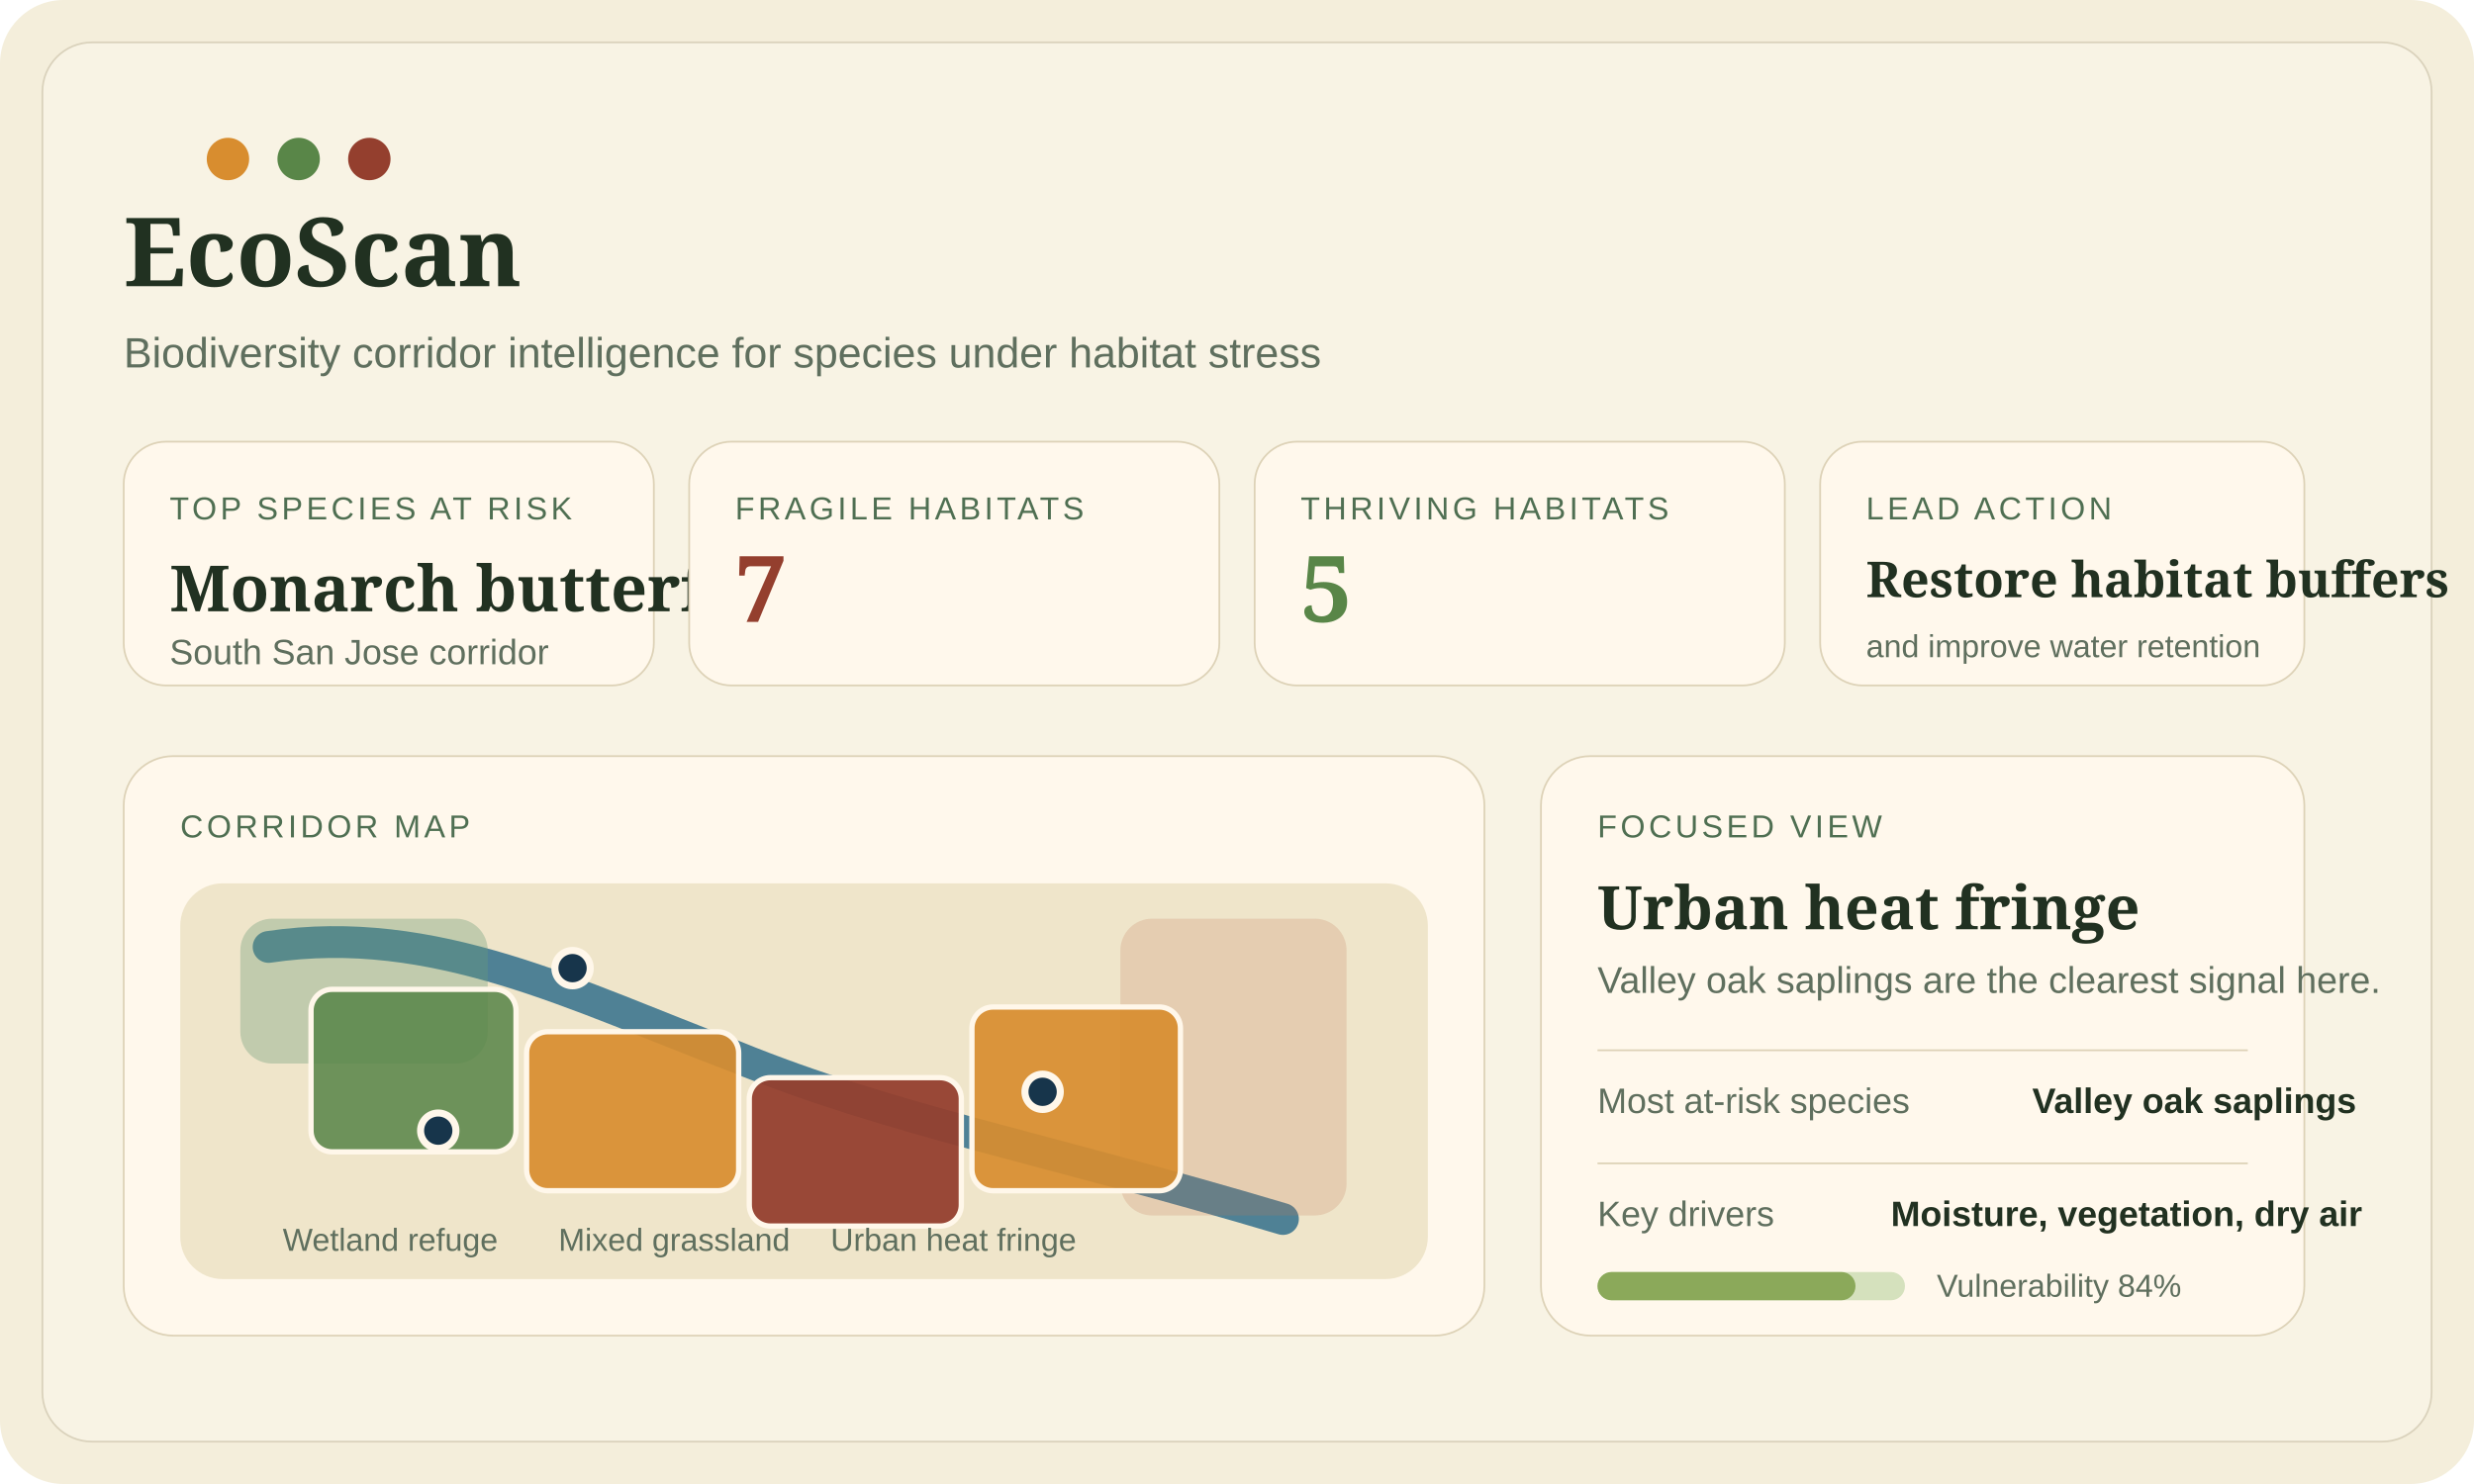
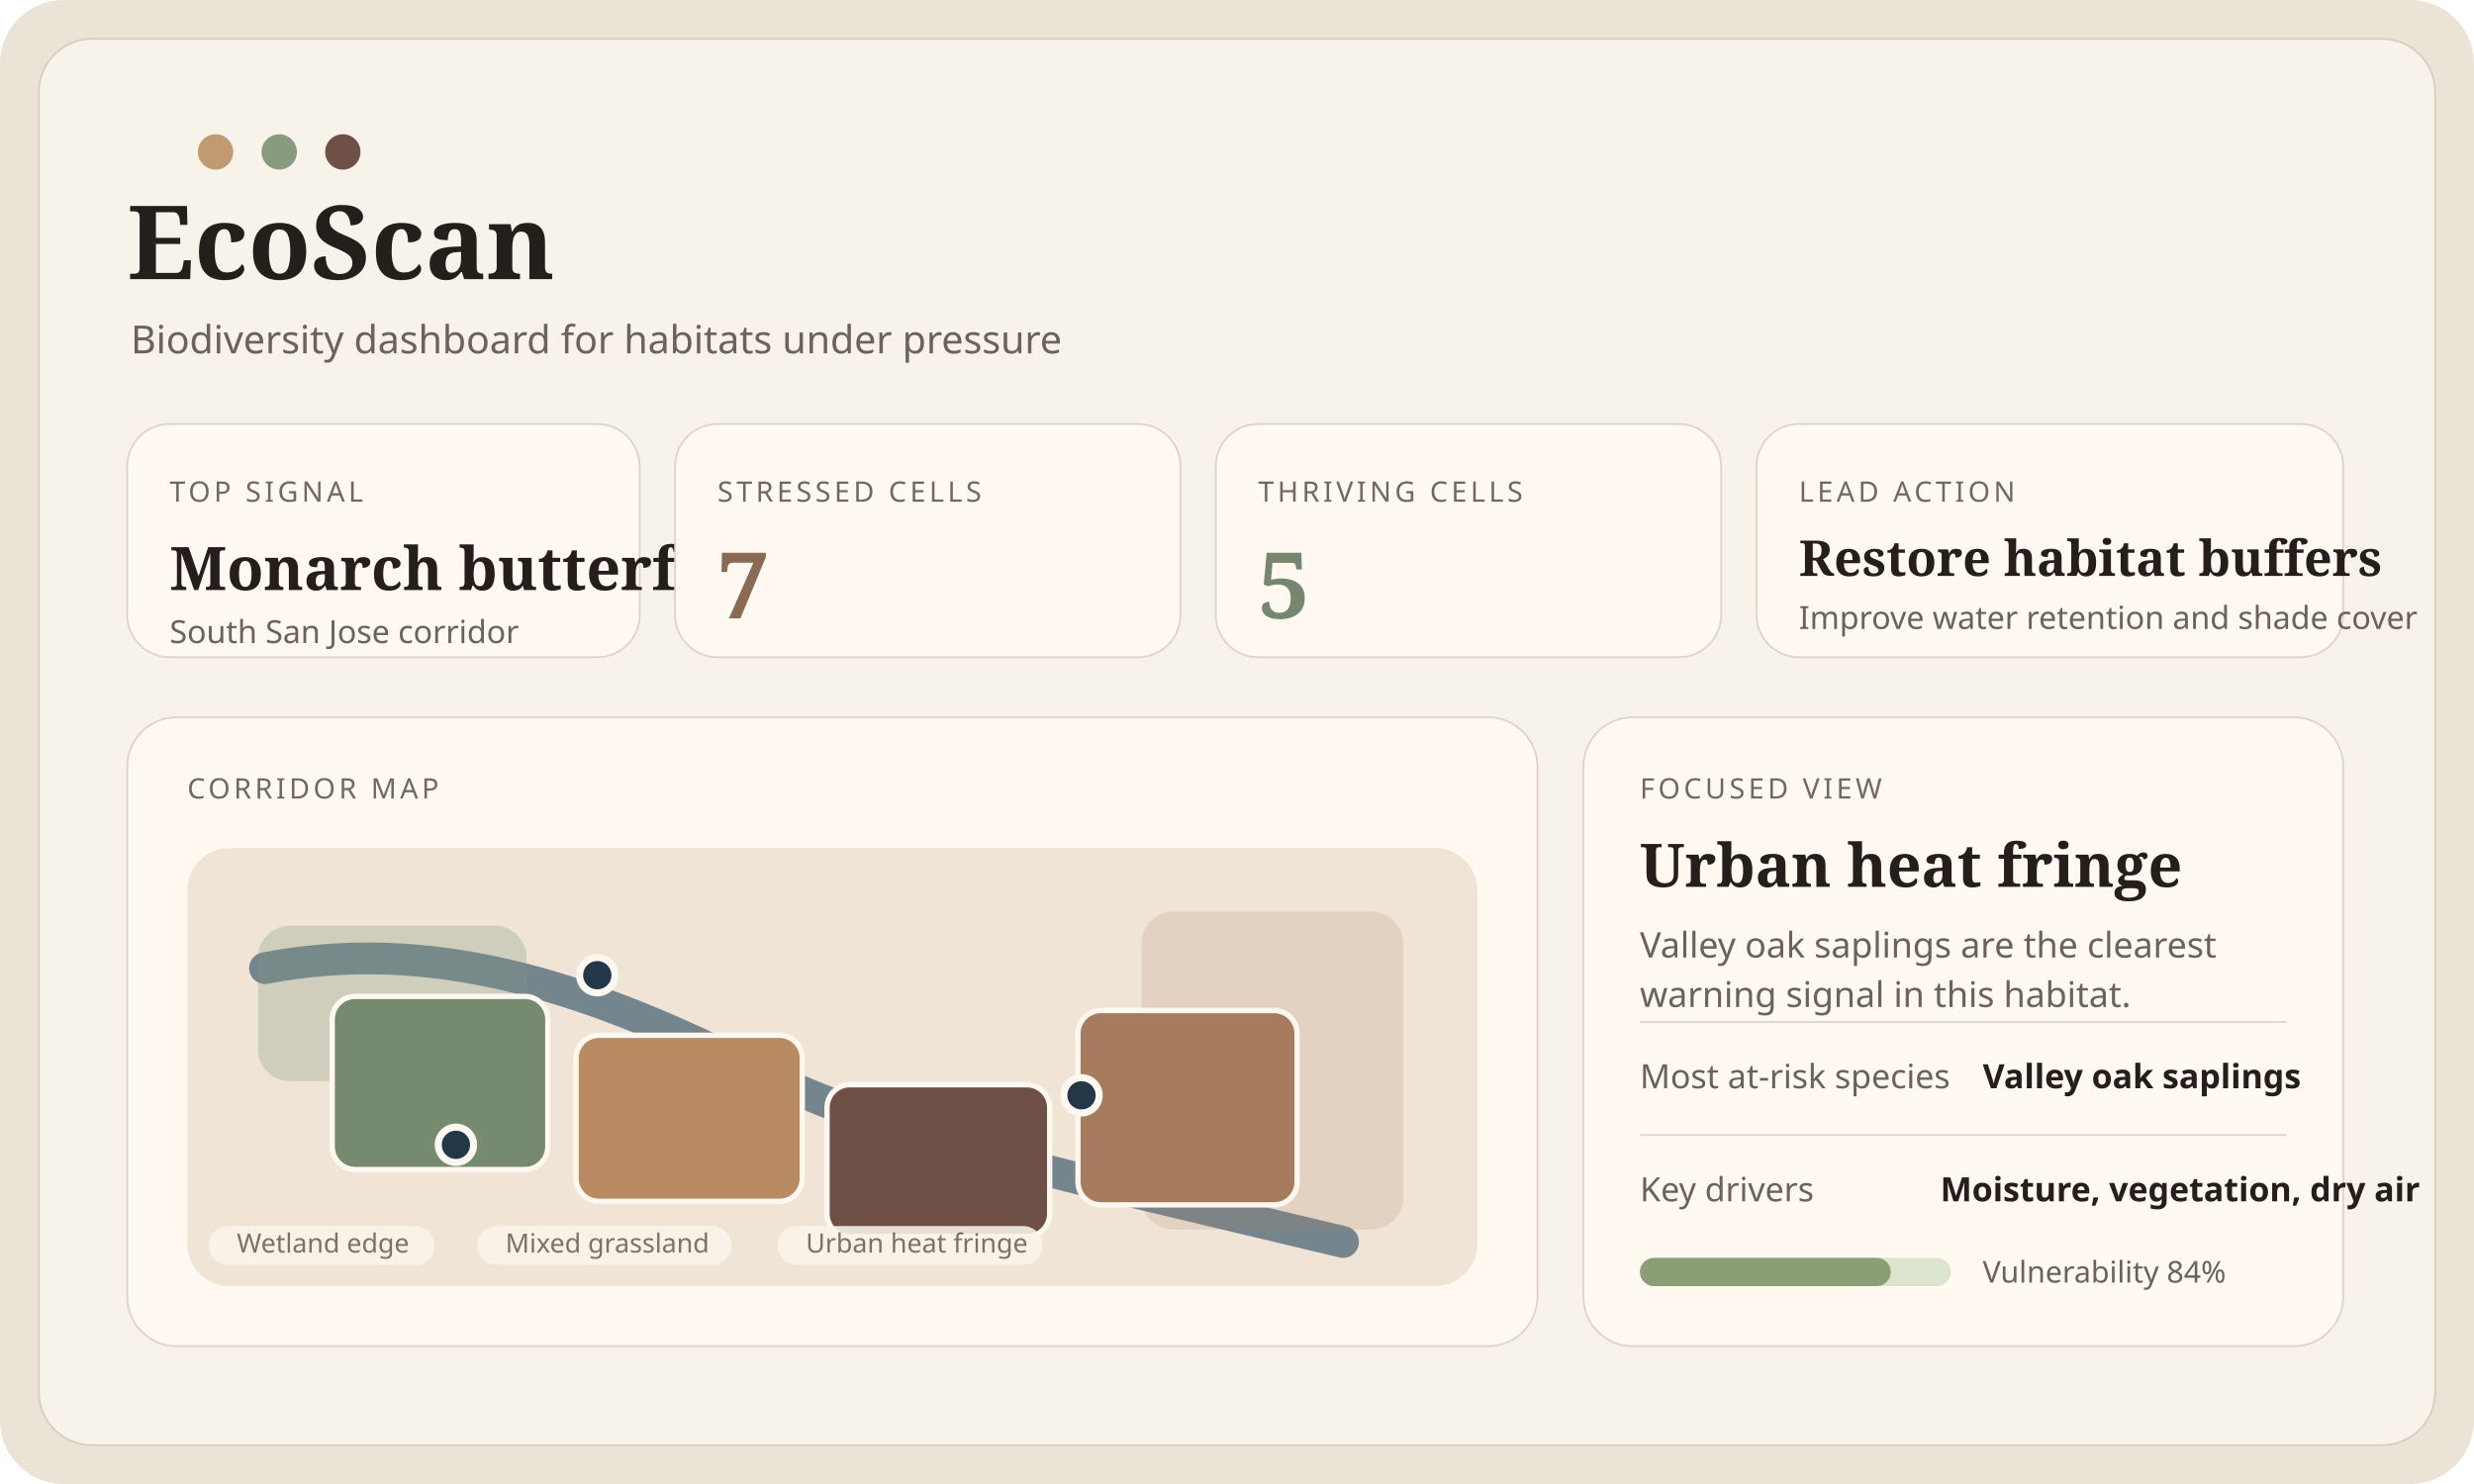
<svg xmlns="http://www.w3.org/2000/svg" width="1400" height="840" viewBox="0 0 1400 840" fill="none">
-   <rect width="1400" height="840" rx="36" fill="#F4EEDB" />
-   <rect x="24" y="24" width="1352" height="792" rx="28" fill="#F8F3E4" stroke="#DAD2BC" />
-   <circle cx="129" cy="90" r="12" fill="#D88D2F" />
-   <circle cx="169" cy="90" r="12" fill="#598648" />
-   <circle cx="209" cy="90" r="12" fill="#943F2E" />
-   <text x="70" y="162" fill="#213121" font-family="Georgia, serif" font-size="54" font-weight="700">EcoScan</text>
-   <text x="70" y="208" fill="#5F6F5E" font-family="Arial, sans-serif" font-size="24">Biodiversity corridor intelligence for species under habitat stress</text>
-   <rect x="70" y="250" width="300" height="138" rx="24" fill="#FFF8EC" stroke="#DDD2B7" />
-   <text x="96" y="294" fill="#4F6F52" font-family="Arial, sans-serif" font-size="18" letter-spacing="2">TOP SPECIES AT RISK</text>
-   <text x="96" y="346" fill="#213121" font-family="Georgia, serif" font-size="36" font-weight="700">Monarch butterfly</text>
-   <text x="96" y="376" fill="#5F6F5E" font-family="Arial, sans-serif" font-size="20">South San Jose corridor</text>
-   <rect x="390" y="250" width="300" height="138" rx="24" fill="#FFF8EC" stroke="#DDD2B7" />
-   <text x="416" y="294" fill="#4F6F52" font-family="Arial, sans-serif" font-size="18" letter-spacing="2">FRAGILE HABITATS</text>
-   <text x="416" y="352" fill="#943F2E" font-family="Georgia, serif" font-size="52" font-weight="700">7</text>
-   <rect x="710" y="250" width="300" height="138" rx="24" fill="#FFF8EC" stroke="#DDD2B7" />
-   <text x="736" y="294" fill="#4F6F52" font-family="Arial, sans-serif" font-size="18" letter-spacing="2">THRIVING HABITATS</text>
-   <text x="736" y="352" fill="#598648" font-family="Georgia, serif" font-size="52" font-weight="700">5</text>
-   <rect x="1030" y="250" width="274" height="138" rx="24" fill="#FFF8EC" stroke="#DDD2B7" />
-   <text x="1056" y="294" fill="#4F6F52" font-family="Arial, sans-serif" font-size="18" letter-spacing="2">LEAD ACTION</text>
-   <text x="1056" y="338" fill="#213121" font-family="Georgia, serif" font-size="28" font-weight="700">Restore habitat buffers</text>
-   <text x="1056" y="372" fill="#5F6F5E" font-family="Arial, sans-serif" font-size="18">and improve water retention</text>
-   <rect x="70" y="428" width="770" height="328" rx="28" fill="#FFF8EC" stroke="#DDD2B7" />
-   <text x="102" y="474" fill="#4F6F52" font-family="Arial, sans-serif" font-size="18" letter-spacing="2">CORRIDOR MAP</text>
-   <rect x="102" y="500" width="706" height="224" rx="24" fill="#EFE5CA" />
-   <path d="M152 536C246 522 326 564 416 598C504 634 592 650 726 690" stroke="#4F8195" stroke-width="18" stroke-linecap="round" />
-   <rect x="136" y="520" width="140" height="82" rx="18" fill="#6A9B7A" fill-opacity="0.35" />
-   <rect x="634" y="520" width="128" height="168" rx="18" fill="#C27A5A" fill-opacity="0.22" />
-   <rect x="176" y="560" width="116" height="92" rx="12" fill="#598648" fill-opacity="0.86" stroke="#FFF7EA" stroke-width="3" />
-   <rect x="298" y="584" width="120" height="90" rx="12" fill="#D88D2F" fill-opacity="0.92" stroke="#FFF7EA" stroke-width="3" />
-   <rect x="424" y="610" width="120" height="84" rx="12" fill="#943F2E" fill-opacity="0.94" stroke="#FFF7EA" stroke-width="3" />
-   <rect x="550" y="570" width="118" height="104" rx="12" fill="#D88D2F" fill-opacity="0.92" stroke="#FFF7EA" stroke-width="3" />
-   <circle cx="324" cy="548" r="10" fill="#17354B" stroke="#FFF7EA" stroke-width="4" />
-   <circle cx="590" cy="618" r="10" fill="#17354B" stroke="#FFF7EA" stroke-width="4" />
-   <circle cx="248" cy="640" r="10" fill="#17354B" stroke="#FFF7EA" stroke-width="4" />
-   <text x="160" y="708" fill="#5F6F5E" font-family="Arial, sans-serif" font-size="18">Wetland refuge</text>
-   <text x="316" y="708" fill="#5F6F5E" font-family="Arial, sans-serif" font-size="18">Mixed grassland</text>
-   <text x="470" y="708" fill="#5F6F5E" font-family="Arial, sans-serif" font-size="18">Urban heat fringe</text>
-   <rect x="872" y="428" width="432" height="328" rx="28" fill="#FFF8EC" stroke="#DDD2B7" />
-   <text x="904" y="474" fill="#4F6F52" font-family="Arial, sans-serif" font-size="18" letter-spacing="2">FOCUSED VIEW</text>
-   <text x="904" y="526" fill="#213121" font-family="Georgia, serif" font-size="34" font-weight="700">Urban heat fringe</text>
-   <text x="904" y="562" fill="#5F6F5E" font-family="Arial, sans-serif" font-size="21">Valley oak saplings are the clearest signal here.</text>
-   <rect x="904" y="594" width="368" height="1" fill="#DDD2B7" />
-   <text x="904" y="630" fill="#5F6F5E" font-family="Arial, sans-serif" font-size="20">Most at-risk species</text>
-   <text x="1150" y="630" fill="#213121" font-family="Arial, sans-serif" font-size="20" font-weight="700">Valley oak saplings</text>
-   <rect x="904" y="658" width="368" height="1" fill="#DDD2B7" />
-   <text x="904" y="694" fill="#5F6F5E" font-family="Arial, sans-serif" font-size="20">Key drivers</text>
-   <text x="1070" y="694" fill="#213121" font-family="Arial, sans-serif" font-size="20" font-weight="700">Moisture, vegetation, dry air</text>
-   <rect x="904" y="720" width="174" height="16" rx="8" fill="#D5E1BD" />
-   <rect x="904" y="720" width="146" height="16" rx="8" fill="#8BA95A" />
-   <text x="1096" y="734" fill="#5F6F5E" font-family="Arial, sans-serif" font-size="18">Vulnerability 84%</text>
+   <rect width="1400" height="840" rx="36" fill="#ECE3D7" />
+   <rect x="22" y="22" width="1356" height="796" rx="30" fill="#F7F2EA" stroke="#D8CCBC" />
+   <circle cx="122" cy="86" r="10" fill="#C29A72" />
+   <circle cx="158" cy="86" r="10" fill="#8A9A7E" />
+   <circle cx="194" cy="86" r="10" fill="#6E5046" />
+   <text x="72" y="158" fill="#241F1B" font-family="Baskerville, Georgia, serif" font-size="58" font-weight="600">EcoScan</text>
+   <text x="74" y="200" fill="#6B6259" font-family="'Trebuchet MS', sans-serif" font-size="22">Biodiversity dashboard for habitats under pressure</text>
+   <rect x="72" y="240" width="290" height="132" rx="24" fill="#FFF9F2" stroke="#DED3C6" />
+   <text x="96" y="284" fill="#72685E" font-family="'Trebuchet MS', sans-serif" font-size="16" letter-spacing="2">TOP SIGNAL</text>
+   <text x="96" y="334" fill="#241F1B" font-family="Baskerville, Georgia, serif" font-size="34" font-weight="600">Monarch butterfly</text>
+   <text x="96" y="364" fill="#6B6259" font-family="'Trebuchet MS', sans-serif" font-size="18">South San Jose corridor</text>
+   <rect x="382" y="240" width="286" height="132" rx="24" fill="#FFF9F2" stroke="#DED3C6" />
+   <text x="406" y="284" fill="#72685E" font-family="'Trebuchet MS', sans-serif" font-size="16" letter-spacing="2">STRESSED CELLS</text>
+   <text x="406" y="350" fill="#8A6A53" font-family="Baskerville, Georgia, serif" font-size="52" font-weight="600">7</text>
+   <rect x="688" y="240" width="286" height="132" rx="24" fill="#FFF9F2" stroke="#DED3C6" />
+   <text x="712" y="284" fill="#72685E" font-family="'Trebuchet MS', sans-serif" font-size="16" letter-spacing="2">THRIVING CELLS</text>
+   <text x="712" y="350" fill="#76866F" font-family="Baskerville, Georgia, serif" font-size="52" font-weight="600">5</text>
+   <rect x="994" y="240" width="332" height="132" rx="24" fill="#FFF9F2" stroke="#DED3C6" />
+   <text x="1018" y="284" fill="#72685E" font-family="'Trebuchet MS', sans-serif" font-size="16" letter-spacing="2">LEAD ACTION</text>
+   <text x="1018" y="326" fill="#241F1B" font-family="Baskerville, Georgia, serif" font-size="28" font-weight="600">Restore habitat buffers</text>
+   <text x="1018" y="356" fill="#6B6259" font-family="'Trebuchet MS', sans-serif" font-size="18">Improve water retention and shade cover</text>
+   <rect x="72" y="406" width="798" height="356" rx="28" fill="#FFF9F2" stroke="#DED3C6" />
+   <text x="106" y="452" fill="#72685E" font-family="'Trebuchet MS', sans-serif" font-size="16" letter-spacing="2">CORRIDOR MAP</text>
+   <rect x="106" y="480" width="730" height="248" rx="24" fill="#EFE4D5" />
+   <path d="M150 548C244 530 331 558 423 604C511 647 598 664 760 703" stroke="#74858D" stroke-width="18" stroke-linecap="round" />
+   <rect x="146" y="524" width="152" height="88" rx="18" fill="#80957A" fill-opacity="0.28" />
+   <rect x="646" y="516" width="148" height="180" rx="18" fill="#AF8066" fill-opacity="0.18" />
+   <rect x="188" y="564" width="122" height="98" rx="13" fill="#758A6E" stroke="#FFF8F0" stroke-width="3" />
+   <rect x="326" y="586" width="128" height="94" rx="13" fill="#B88B63" stroke="#FFF8F0" stroke-width="3" />
+   <rect x="468" y="614" width="126" height="86" rx="13" fill="#6F5046" stroke="#FFF8F0" stroke-width="3" />
+   <rect x="610" y="572" width="124" height="110" rx="13" fill="#A77B5E" stroke="#FFF8F0" stroke-width="3" />
+   <circle cx="338" cy="552" r="10" fill="#223748" stroke="#FFF8F0" stroke-width="4" />
+   <circle cx="612" cy="620" r="10" fill="#223748" stroke="#FFF8F0" stroke-width="4" />
+   <circle cx="258" cy="648" r="10" fill="#223748" stroke="#FFF8F0" stroke-width="4" />
+   <g opacity="0.88">
+     <rect x="118" y="694" width="128" height="22" rx="11" fill="#FAF4EB" />
+     <text x="134" y="709" fill="#6B6259" font-family="'Trebuchet MS', sans-serif" font-size="15">Wetland edge</text>
+     <rect x="270" y="694" width="144" height="22" rx="11" fill="#FAF4EB" />
+     <text x="286" y="709" fill="#6B6259" font-family="'Trebuchet MS', sans-serif" font-size="15">Mixed grassland</text>
+     <rect x="440" y="694" width="150" height="22" rx="11" fill="#FAF4EB" />
+     <text x="456" y="709" fill="#6B6259" font-family="'Trebuchet MS', sans-serif" font-size="15">Urban heat fringe</text>
+   </g>
+   <rect x="896" y="406" width="430" height="356" rx="28" fill="#FFF9F2" stroke="#DED3C6" />
+   <text x="928" y="452" fill="#72685E" font-family="'Trebuchet MS', sans-serif" font-size="16" letter-spacing="2">FOCUSED VIEW</text>
+   <text x="928" y="502" fill="#241F1B" font-family="Baskerville, Georgia, serif" font-size="34" font-weight="600">Urban heat fringe</text>
+   <text x="928" y="542" fill="#6B6259" font-family="'Trebuchet MS', sans-serif" font-size="20">
+     <tspan x="928" dy="0">Valley oak saplings are the clearest</tspan>
+     <tspan x="928" dy="28">warning signal in this habitat.</tspan>
+   </text>
+   <rect x="928" y="578" width="366" height="1" fill="#DED3C6" />
+   <text x="928" y="616" fill="#6B6259" font-family="'Trebuchet MS', sans-serif" font-size="19">Most at-risk species</text>
+   <text x="1122" y="616" fill="#241F1B" font-family="'Trebuchet MS', sans-serif" font-size="19" font-weight="700">Valley oak saplings</text>
+   <rect x="928" y="642" width="366" height="1" fill="#DED3C6" />
+   <text x="928" y="680" fill="#6B6259" font-family="'Trebuchet MS', sans-serif" font-size="19">Key drivers</text>
+   <text x="1098" y="680" fill="#241F1B" font-family="'Trebuchet MS', sans-serif" font-size="19" font-weight="700">Moisture, vegetation, dry air</text>
+   <rect x="928" y="712" width="176" height="16" rx="8" fill="#DCE3CF" />
+   <rect x="928" y="712" width="142" height="16" rx="8" fill="#8B9E76" />
+   <text x="1122" y="726" fill="#6B6259" font-family="'Trebuchet MS', sans-serif" font-size="17">Vulnerability 84%</text>
</svg>
